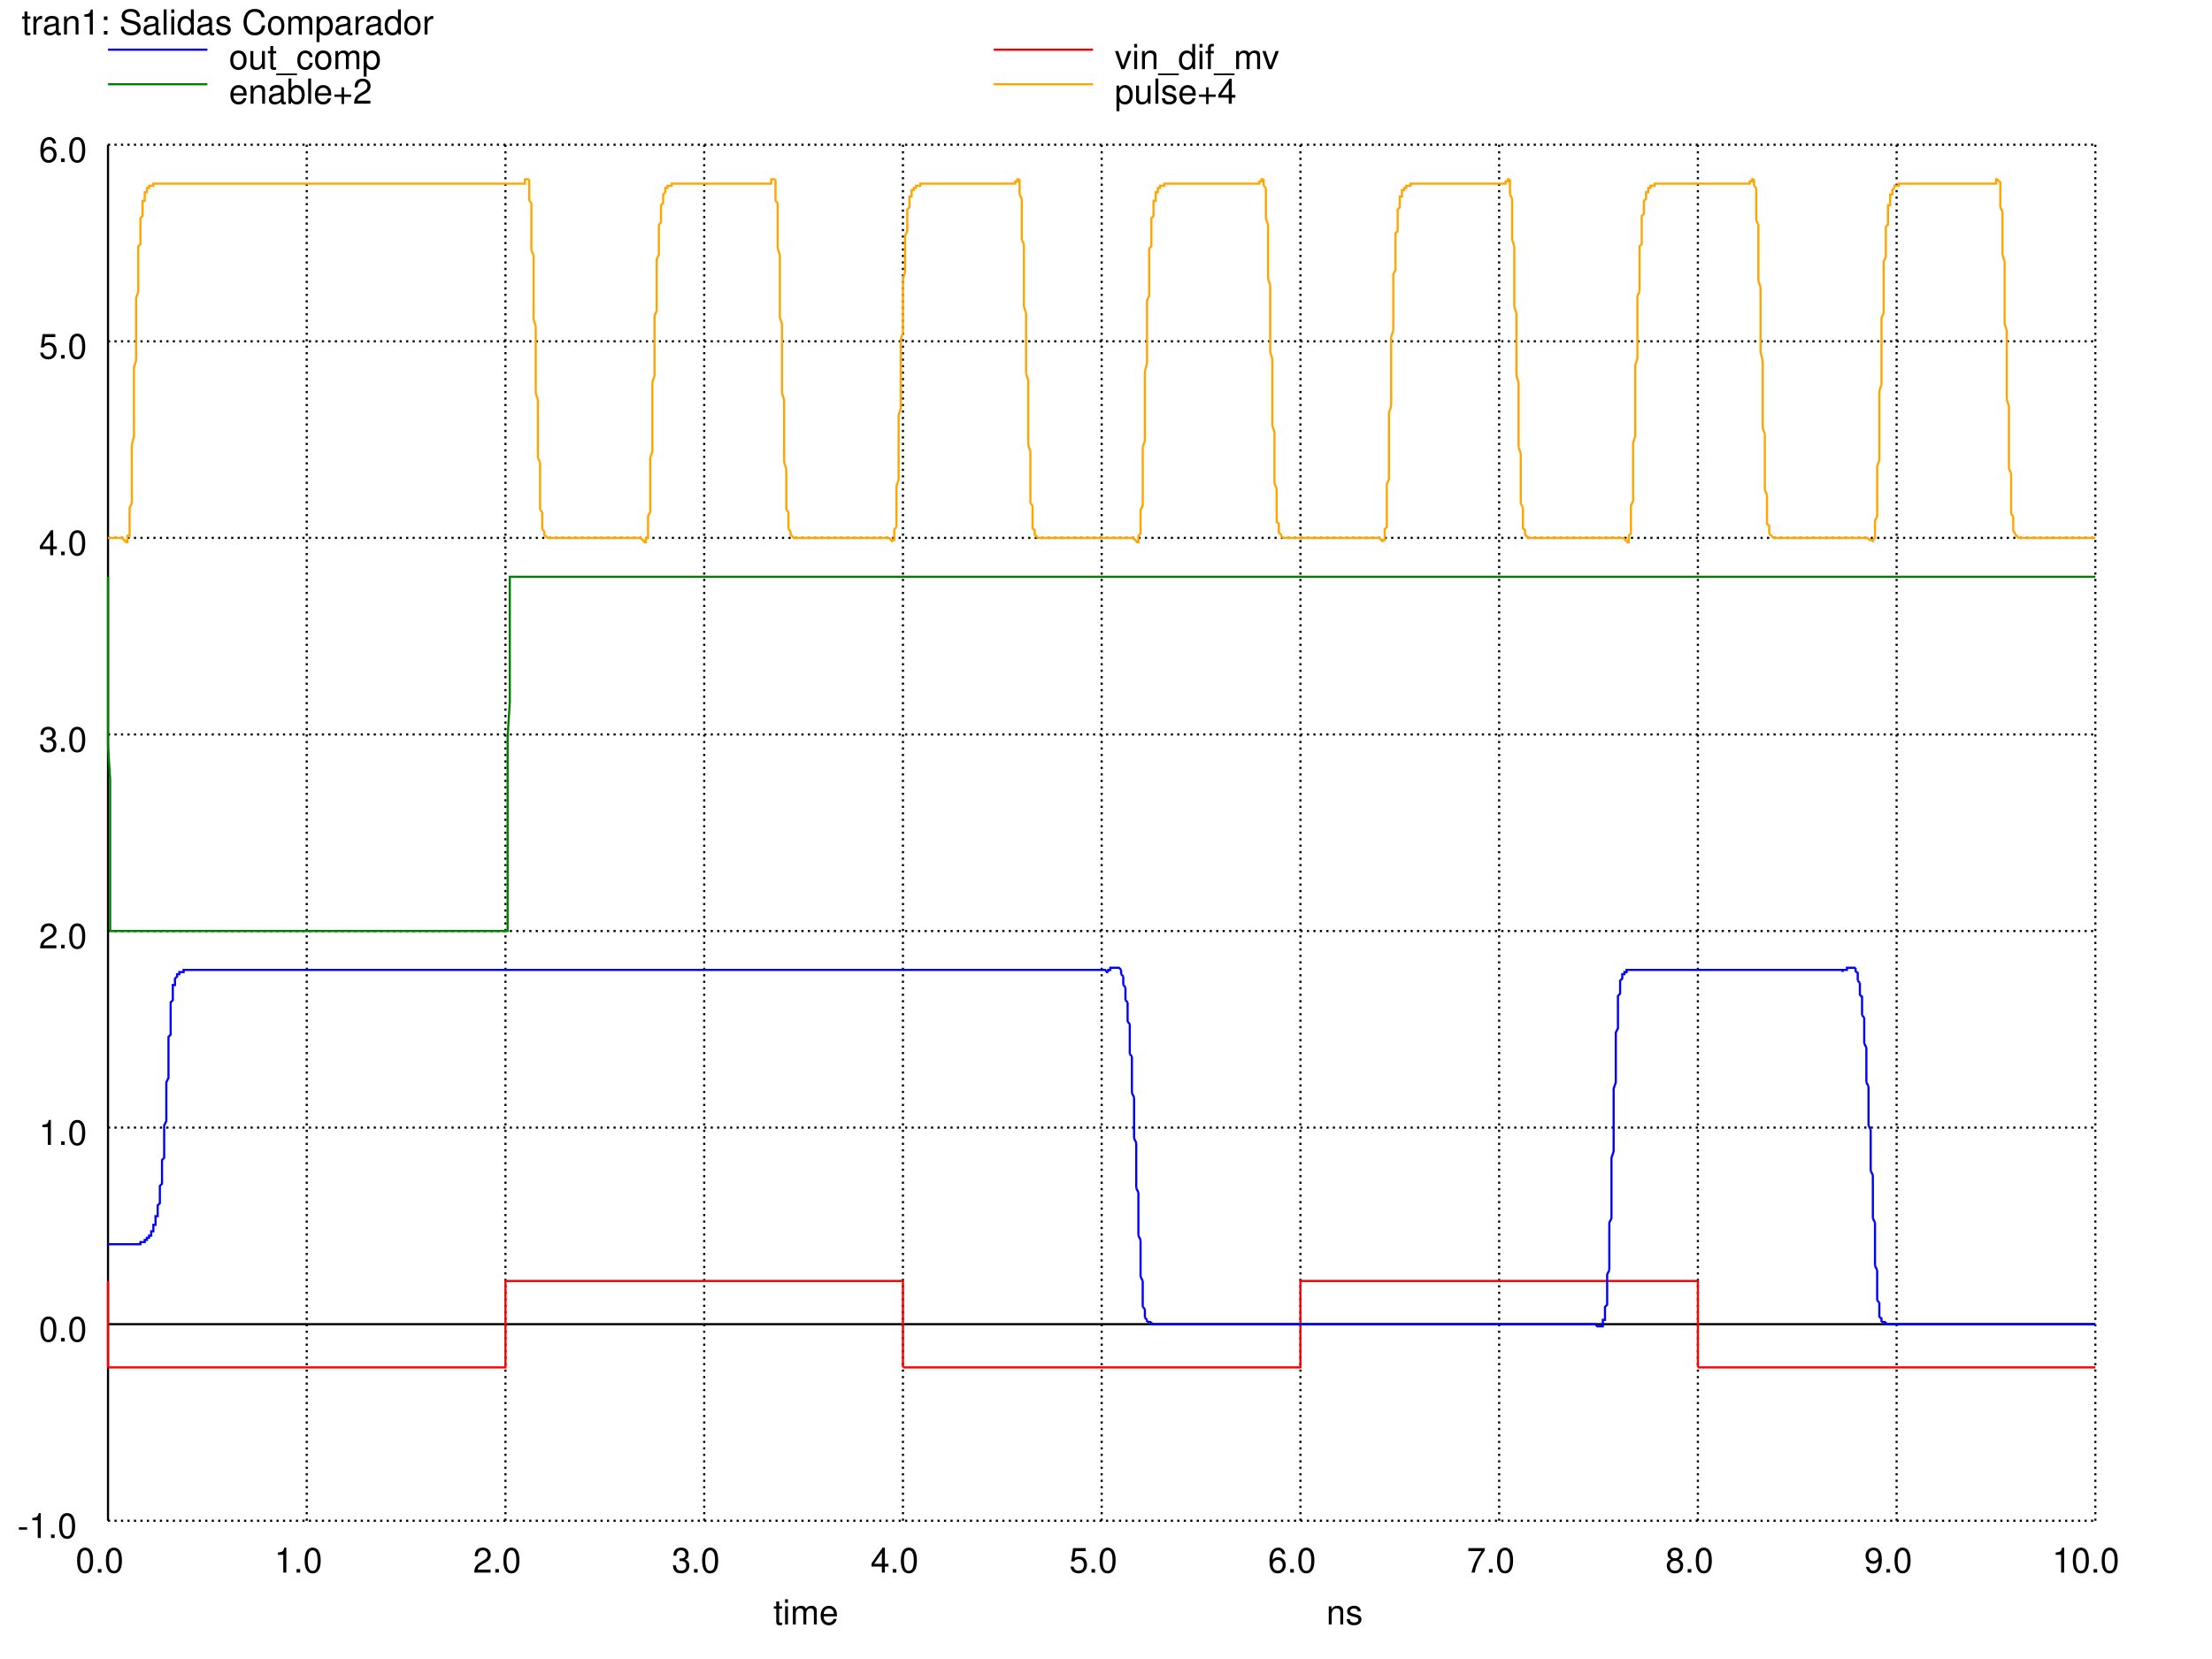
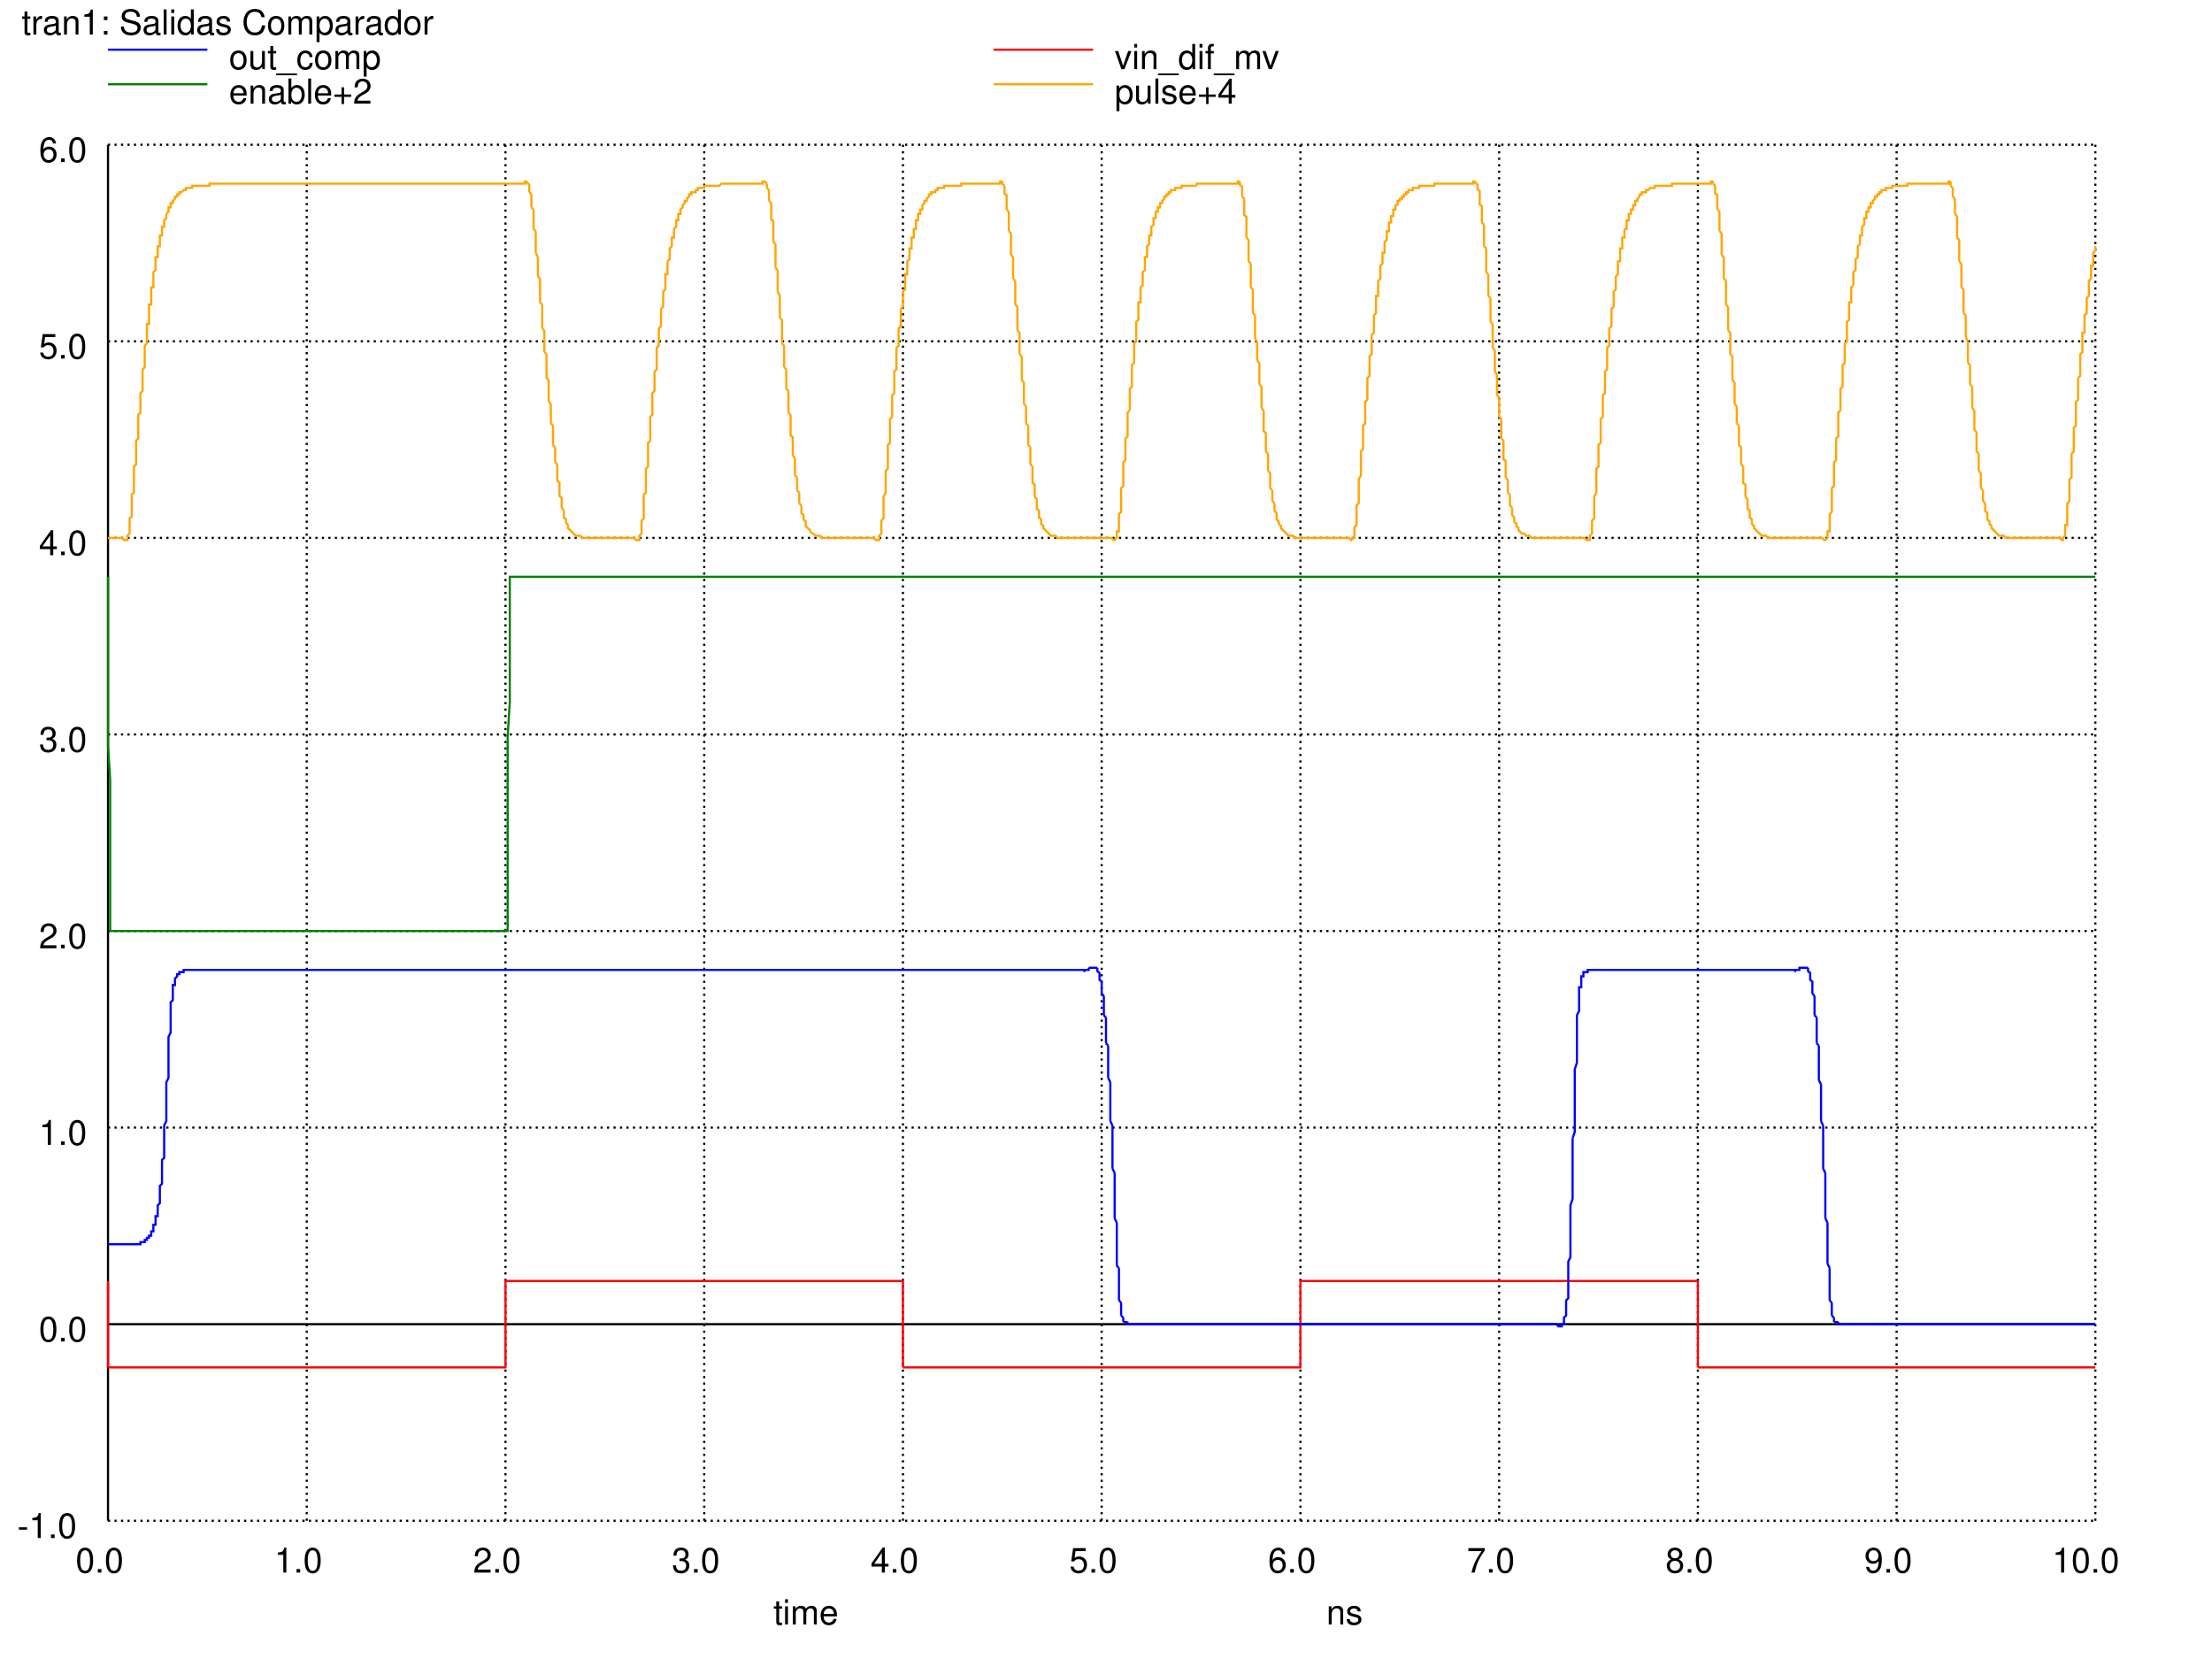
<svg xmlns="http://www.w3.org/2000/svg" version="1.1" width="100%" height="100%" viewBox="0 0 1024 768" style="fill: none; font-family: Helvetica;  font: Helvetica; ">
  <rect x="0" y="0" width="1024" height="768" fill="white" stroke="none" />
  <text stroke="none" fill="black" font-size="16" x="358" y="752">
time
</text>
  <text stroke="none" fill="black" font-size="16" x="10" y="16">
tran1: Salidas Comparador
</text>
  <path stroke="black" d="M50 704l0 -637" />
  <text stroke="none" fill="black" font-size="16" x="35" y="728">
0.0
</text>
  <path stroke="black" stroke-dasharray="1,2" d="M142 704l0 -637" />
  <text stroke="none" fill="black" font-size="16" x="127" y="728">
1.0
</text>
  <path stroke="black" stroke-dasharray="1,2" d="M234 704l0 -637" />
  <text stroke="none" fill="black" font-size="16" x="219" y="728">
2.0
</text>
  <path stroke="black" stroke-dasharray="1,2" d="M326 704l0 -637" />
  <text stroke="none" fill="black" font-size="16" x="311" y="728">
3.0
</text>
  <path stroke="black" stroke-dasharray="1,2" d="M418 704l0 -637" />
  <text stroke="none" fill="black" font-size="16" x="403" y="728">
4.0
</text>
  <path stroke="black" stroke-dasharray="1,2" d="M510 704l0 -637" />
  <text stroke="none" fill="black" font-size="16" x="495" y="728">
5.0
</text>
  <path stroke="black" stroke-dasharray="1,2" d="M602 704l0 -637" />
  <text stroke="none" fill="black" font-size="16" x="587" y="728">
6.0
</text>
  <path stroke="black" stroke-dasharray="1,2" d="M694 704l0 -637" />
  <text stroke="none" fill="black" font-size="16" x="679" y="728">
7.0
</text>
  <path stroke="black" stroke-dasharray="1,2" d="M786 704l0 -637" />
  <text stroke="none" fill="black" font-size="16" x="771" y="728">
8.0
</text>
  <path stroke="black" stroke-dasharray="1,2" d="M878 704l0 -637" />
  <text stroke="none" fill="black" font-size="16" x="863" y="728">
9.0
</text>
  <path stroke="black" stroke-dasharray="1,2" d="M970 704l0 -637" />
  <text stroke="none" fill="black" font-size="16" x="950" y="728">
10.0
</text>
  <text stroke="none" fill="black" font-size="16" x="614" y="752">
ns
</text>
  <path stroke="black" stroke-dasharray="1,2" d="M50 704l920 0" />
  <text stroke="none" fill="black" font-size="16" x="8" y="712">
-1.0
</text>
  <path stroke="black" d="M50 613l920 0" />
  <text stroke="none" fill="black" font-size="16" x="18" y="621">
0.0
</text>
  <path stroke="black" stroke-dasharray="1,2" d="M50 522l920 0" />
  <text stroke="none" fill="black" font-size="16" x="18" y="530">
1.0
</text>
  <path stroke="black" stroke-dasharray="1,2" d="M50 431l920 0" />
  <text stroke="none" fill="black" font-size="16" x="18" y="439">
2.0
</text>
  <path stroke="black" stroke-dasharray="1,2" d="M50 340l920 0" />
  <text stroke="none" fill="black" font-size="16" x="18" y="348">
3.0
</text>
  <path stroke="black" stroke-dasharray="1,2" d="M50 249l920 0" />
  <text stroke="none" fill="black" font-size="16" x="18" y="257">
4.0
</text>
  <path stroke="black" stroke-dasharray="1,2" d="M50 158l920 0" />
  <text stroke="none" fill="black" font-size="16" x="18" y="166">
5.0
</text>
  <path stroke="black" stroke-dasharray="1,2" d="M50 67l920 0" />
  <text stroke="none" fill="black" font-size="16" x="18" y="75">
6.0
</text>
  <text stroke="none" fill="black" font-size="16" x="10" y="32">
     
</text>
  <path stroke="red" d="M460 23l46 0" />
  <text stroke="none" fill="black" font-size="16" x="516" y="32">
vin_dif_mv
</text>
  <path stroke="red" d="M50 633l0 -40M50 633l184 0 0 -40 184 0M418 633l0 -40M418 633l184 0 0 -40 184 0M786 633l0 -40M786 633l184 0" />
  <path stroke="blue" d="M50 23l46 0" />
  <text stroke="none" fill="black" font-size="16" x="106" y="32">
out_comp
</text>
-   <path stroke="blue" d="M50 576l15 0 0 -1 2 0 0 -1 1 0 0 -1 1 0 0 -1 1 0 0 -2 1 0 0 -3 1 0 0 -4 1 0 0 -5 1 -1 0 -8 1 -1 0 -11 1 -1 0 -15 1 -2 0 -18 1 -2 0 -19 1 -1 0 -15 1 -1 0 -7 1 0 0 -3 1 -1 0 -1 1 0 0 -1 2 0 0 -1 427 0M512 450l0 -1M512 450l1 0" />
-   <path stroke="blue" d="M513 450l0 -1 1 0 0 -1 4 0 1 1M519 451l0 -2M519 451l1 1M520 456l0 -4M520 456l1 1M521 463l0 -6M521 463l1 1M522 473l0 -9M522 473l1 1M523 488l0 -14M523 488l1 1M524 506l0 -17M524 506l1 2M525 527l0 -19M525 527l1 2M526 550l0 -21" />
-   <path stroke="blue" d="M526 550l1 2M527 572l0 -20M527 572l1 2M528 591l0 -17M528 591l1 2M529 605l0 -12M529 605l1 1M530 610l0 -4M530 610l1 1M531 612l0 -1M531 612l2 0M533 613l0 -1M533 613l206 0M739 614l0 -1M739 614l3 0 0 -3 1 0 0 -6 1 -1 0 -14 1 -2" />
-   <path stroke="blue" d="M745 588l0 -22 1 -2 0 -28 1 -3 0 -29 1 -3 0 -23 1 -2 0 -15 1 -1 0 -6 1 -1 0 -2 1 0 0 -1 1 0 0 -1 100 0M853 450l0 -1 2 0 0 -1 4 0M859 450l0 -2M859 450l1 0M860 454l0 -4M860 454l1 1M861 461l0 -6M861 461l1 0M862 470l0 -9M862 470l1 1" />
-   <path stroke="blue" d="M863 483l0 -12M863 483l1 2M864 501l0 -16M864 501l1 2M865 521l0 -18M865 521l1 2M866 542l0 -19M866 542l1 2M867 564l0 -20M867 564l1 2M868 586l0 -20M868 586l1 2M869 602l0 -14M869 602l1 1M870 610l0 -7M870 610l1 0M871 612l0 -2" />
-   <path stroke="blue" d="M871 612l2 0M873 613l0 -1M873 613l97 0" />
+   <path stroke="blue" d="M50 576l15 0 0 -1 2 0 0 -1 1 0 0 -1 1 0 0 -1 1 0 0 -2 1 0 0 -3 1 0 0 -4 1 0 0 -5 1 -1 0 -8 1 -1 0 -11 1 -1 0 -15 1 -2 0 -18 1 -2 0 -19 1 -2 0 -14 1 -1 0 -7 1 0 0 -3 1 -1 0 -1 1 0 0 -1 2 0 0 -1 417 0M502 450l0 -1 2 0 0 -1" />
+   <path stroke="blue" d="M504 448l4 0M508 450l0 -2M508 450l1 0M509 454l0 -4M509 454l1 0M510 460l0 -6M510 460l1 1M511 470l0 -9M511 470l1 1M512 483l0 -12M512 483l1 1M513 499l0 -15M513 499l1 2M514 519l0 -18M514 519l1 2M515 541l0 -20M515 541l1 2M516 564l0 -21" />
+   <path stroke="blue" d="M516 564l1 2M517 586l0 -20M517 586l1 1M518 602l0 -15M518 602l1 1M519 609l0 -6M519 609l1 1M520 612l0 -2M520 612l2 0M522 613l0 -1M522 613l199 0M721 614l0 -1M721 614l2 0 0 -1 1 0 0 -3 1 -1 0 -7 1 -1 0 -17 1 -2 0 -24 1 -3 0 -28" />
+   <path stroke="blue" d="M728 527l1 -3 0 -29 1 -3 0 -22 1 -2 0 -11 1 0 0 -5 1 0 0 -2 2 0 0 -1 96 0M831 450l0 -1 2 0 0 -1 4 0M837 450l0 -2M837 450l1 0M838 454l0 -4M838 454l1 0M839 460l0 -6M839 460l1 1M840 470l0 -9M840 470l1 1M841 483l0 -12M841 483l1 1" />
+   <path stroke="blue" d="M842 500l0 -16M842 500l1 2M843 519l0 -17M843 519l1 2M844 541l0 -20M844 541l1 2M845 564l0 -21M845 564l1 2M846 585l0 -19M846 585l1 2M847 602l0 -15M847 602l1 1M848 609l0 -6M848 609l1 1M849 612l0 -2M849 612l2 0M851 613l0 -1" />
+   <path stroke="blue" d="M851 613l119 0" />
  <path stroke="#FFA500" d="M460 39l46 0" />
  <text stroke="none" fill="black" font-size="16" x="516" y="48">
pulse+4
</text>
-   <path stroke="#FFA500" d="M50 249l7 0M57 250l0 -1M57 250l1 0M58 251l0 -1M58 251l1 0 0 -3 1 0 0 -13 1 -2 0 -27 1 -4 0 -32 1 -3 0 -29 1 -3 0 -21 1 -1 0 -12 1 -1 0 -7 1 0 0 -4 1 0 0 -2 1 0 0 -1 2 0 0 -1 172 0 0 -2 2 0M245 93l0 -10M245 93l1 1M246 116l0 -22" />
-   <path stroke="#FFA500" d="M246 116l1 2M247 148l0 -30M247 148l1 3M248 182l0 -31M248 182l1 3M249 212l0 -27M249 212l1 2M250 236l0 -22M250 236l1 1M251 245l0 -8M251 245l1 1M252 248l0 -2M252 248l1 0M253 249l0 -1M253 249l44 0M297 250l0 -1M297 250l1 0" />
-   <path stroke="#FFA500" d="M298 251l0 -1M298 251l1 0 0 -2 1 0 0 -10 1 -2 0 -25 1 -3 0 -32 1 -3 0 -28 1 -2 0 -24 1 -2 0 -14 1 -1 0 -8 1 -1 0 -4 1 -1 0 -2 1 0 0 -1 2 0 0 -1 46 0 0 -2 2 0M359 93l0 -10M359 93l1 1M360 115l0 -21M360 115l1 3M361 147l0 -29" />
-   <path stroke="#FFA500" d="M361 147l1 3M362 182l0 -32M362 182l1 3M363 214l0 -29M363 214l1 3M364 236l0 -19M364 236l1 1M365 245l0 -8M365 245l1 1M366 248l0 -2M366 248l1 0M367 249l0 -1M367 249l45 0M412 250l0 -1M412 250l1 0M413 251l0 -1 1 0 0 -5 1 -1" />
-   <path stroke="#FFA500" d="M415 244l0 -19 1 -3 0 -30 1 -3 0 -32 1 -3 0 -25 1 -3 0 -17 1 -2 0 -10 1 -1 0 -5 1 0 0 -3 1 0 0 -1 1 0 0 -1 2 0 0 -1 44 0 0 -1 1 0 0 -1 1 0M472 90l0 -7M472 90l1 2M473 111l0 -19M473 111l1 2M474 142l0 -29M474 142l1 3M475 173l0 -28" />
-   <path stroke="#FFA500" d="M475 173l1 3M476 206l0 -30M476 206l1 3M477 233l0 -24M477 233l1 1M478 245l0 -11M478 245l1 0M479 248l0 -3M479 248l1 0M480 249l0 -1M480 249l45 0M525 250l0 -1M525 250l1 0M526 251l0 -1M526 251l1 0 0 -3 1 -1 0 -11 1 -2 0 -27" />
-   <path stroke="#FFA500" d="M529 207l1 -3 0 -32 1 -4 0 -29 1 -2 0 -22 1 -1 0 -13 1 -1 0 -7 1 0 0 -4 1 0 0 -2 1 0 0 -1 2 0 0 -1 44 0 0 -1 1 0 0 -1 1 0M585 86l0 -3M585 86l1 1M586 101l0 -14M586 101l1 3M587 129l0 -25M587 129l1 3M588 163l0 -31M588 163l1 3" />
-   <path stroke="#FFA500" d="M589 197l0 -31M589 197l1 3M590 224l0 -24M590 224l1 2M591 242l0 -16M591 242l1 0M592 247l0 -5M592 247l1 0M593 248l0 -1M593 248l1 1 45 0M639 250l0 -1M639 250l1 0M640 251l0 -1 1 0 0 -5 1 -1 0 -20 1 -2 0 -31 1 -3 0 -32 1 -3" />
-   <path stroke="#FFA500" d="M645 153l0 -26 1 -2 0 -17 1 -1 0 -10 1 -1 0 -5 1 0 0 -3 1 0 0 -1 1 0 0 -1 2 0 0 -1 44 0 0 -1 1 0 0 -1 1 0M699 90l0 -7M699 90l1 2M700 111l0 -19M700 111l1 3M701 142l0 -28M701 142l1 3M702 174l0 -29M702 174l1 3M703 207l0 -30" />
-   <path stroke="#FFA500" d="M703 207l1 3M704 233l0 -23M704 233l1 2M705 245l0 -10M705 245l1 0M706 248l0 -3M706 248l1 0M707 249l0 -1M707 249l45 0M752 250l0 -1M752 250l1 0M753 251l0 -1M753 251l1 0 0 -3 1 -1 0 -13 1 -2 0 -27 1 -3 0 -33 1 -3 0 -29 1 -2" />
-   <path stroke="#FFA500" d="M759 135l0 -21 1 -1 0 -13 1 -1 0 -6 1 -1 0 -3 1 0 0 -2 1 0 0 -1 2 0 0 -1 44 0 0 -1 1 0 0 -1 1 0M812 86l0 -3M812 86l1 1M813 102l0 -15M813 102l1 2M814 130l0 -26M814 130l1 3M815 163l0 -30M815 163l1 4M816 198l0 -31M816 198l1 3" />
-   <path stroke="#FFA500" d="M817 227l0 -26M817 227l1 2M818 243l0 -14M818 243l1 0M819 247l0 -4M819 247l2 2 44 0M865 250l0 -1M865 250l2 0M867 251l0 -1 1 -1 0 -8 1 -2 0 -23 1 -3 0 -32 1 -3 0 -31 1 -2 0 -24 1 -2 0 -14 1 -1 0 -9 1 0 0 -5 1 0 0 -2 1 -1" />
-   <path stroke="#FFA500" d="M877 87l0 -1 2 0 0 -1 45 0 0 -2 1 0M925 84l0 -1M925 84l1 0M926 96l0 -12M926 96l1 2M927 118l0 -20M927 118l1 3M928 150l0 -29M928 150l1 3M929 185l0 -32M929 185l1 3M930 217l0 -29M930 217l1 2M931 238l0 -19M931 238l1 1M932 246l0 -7" />
-   <path stroke="#FFA500" d="M932 246l1 1M933 248l0 -1M933 248l1 0M934 249l0 -1M934 249l36 0" />
+   <path stroke="#FFA500" d="M50 249l7 0M57 250l0 -1M57 250l2 0 0 -2 1 -1 0 -7 1 -1 0 -10 1 -1 0 -12 1 -1 0 -11 1 -1 0 -11 1 -1 0 -9 1 -1 0 -10 1 -1 0 -10 1 -1 0 -9 1 0 0 -9 1 0 0 -8 1 0 0 -7 1 -1 0 -6 1 0 0 -5 1 0 0 -5 1 0 0 -4 1 0 0 -3 1 -1 0 -2" />
+   <path stroke="#FFA500" d="M77 99l1 -1 0 -2 1 0 0 -2 1 0 0 -1 1 -1 0 -1 1 0 0 -1 1 0 0 -1 1 0 1 -1 1 0 0 -1 3 0 0 -1 8 0 0 -1 146 0 0 -1 1 0M244 85l0 -1M244 85l1 0M245 89l0 -4M245 89l1 1M246 96l0 -6M246 96l1 1M247 106l0 -9M247 106l1 1M248 117l0 -10" />
+   <path stroke="#FFA500" d="M248 117l1 2M249 128l0 -9M249 128l1 1M250 140l0 -11M250 140l1 1M251 152l0 -11M251 152l1 1M252 163l0 -10M252 163l1 1M253 175l0 -11M253 175l1 1M254 186l0 -10M254 186l1 1M255 196l0 -9M255 196l1 1M256 206l0 -9M256 206l1 1" />
+   <path stroke="#FFA500" d="M257 214l0 -7M257 214l1 1M258 223l0 -8M258 223l1 0M259 230l0 -7M259 230l1 0M260 235l0 -5M260 235l1 1M261 240l0 -4M261 240l1 0M262 242l0 -2M262 242l1 1M263 245l0 -2M263 245l1 0M264 246l0 -1M264 246l1 0M265 247l0 -1M265 247l1 0" />
+   <path stroke="#FFA500" d="M266 248l0 -1M266 248l3 0M269 249l0 -1M269 249l25 0M294 250l0 -1M294 250l2 0 0 -2 1 -1 0 -6 1 -1 0 -11 1 -1 0 -11 1 -1 0 -11 1 -1 0 -11 1 -1 0 -10 1 -1 0 -9 1 -1 0 -10 1 -1 0 -8 1 -1 0 -8 1 -1 0 -7 1 -1 0 -7 1 0 0 -6" />
+   <path stroke="#FFA500" d="M309 121l1 -1 0 -5 1 -1 0 -4 1 0 0 -4 1 -1 0 -3 1 0 0 -3 1 0 0 -2 1 -1 0 -1 1 -1 0 -1 1 0 0 -1 1 -1 0 -1 1 0 0 -1 2 0 0 -1 1 0 0 -1 3 0 0 -1 7 0 1 -1 19 0 0 -1 1 0 1 1M355 87l0 -2M355 87l1 1M356 93l0 -5M356 93l1 1M357 102l0 -8" />
+   <path stroke="#FFA500" d="M357 102l1 0M358 112l0 -10M358 112l1 1M359 124l0 -11M359 124l1 1M360 135l0 -10M360 135l1 2M361 147l0 -10M361 147l1 1M362 159l0 -11M362 159l1 1M363 170l0 -10M363 170l1 1M364 180l0 -9M364 180l1 1M365 191l0 -10M365 191l1 1" />
+   <path stroke="#FFA500" d="M366 202l0 -10M366 202l1 0M367 211l0 -9M367 211l1 1M368 220l0 -8M368 220l1 1M369 227l0 -6M369 227l1 1M370 233l0 -5M370 233l1 1M371 238l0 -4M371 238l1 0M372 241l0 -3M372 241l1 0M373 244l0 -3M373 244l1 0M374 245l0 -1M374 245l1 0" />
+   <path stroke="#FFA500" d="M375 246l0 -1M375 246l1 1 1 0M377 248l0 -1M377 248l3 0M380 249l0 -1M380 249l25 0M405 250l0 -1M405 250l2 0 0 -2 1 -1 0 -6 1 -1 0 -10 1 -2 0 -10 1 -1 0 -11 1 -1 0 -11 1 -1 0 -10 1 -1 0 -10 1 -1 0 -10 1 -1 0 -8 1 -1 0 -8" />
+   <path stroke="#FFA500" d="M417 143l1 -1 0 -7 1 -1 0 -7 1 0 0 -6 1 -1 0 -5 1 0 0 -5 1 0 0 -4 1 0 0 -4 1 0 0 -3 1 0 0 -2 1 0 0 -2 1 -1 0 -1 1 0 0 -1 1 -1 0 -1 1 0 0 -1 2 0 0 -1 1 0 0 -1 3 0 0 -1 8 0 0 -1 18 0 0 -1 1 0M464 85l0 -1M464 85l1 1M465 90l0 -4" />
+   <path stroke="#FFA500" d="M465 90l1 0M466 97l0 -7M466 97l1 1M467 107l0 -9M467 107l1 1M468 118l0 -10M468 118l1 1M469 129l0 -10M469 129l1 1M470 141l0 -11M470 141l1 1M471 153l0 -11M471 153l1 1M472 164l0 -10M472 164l1 1M473 176l0 -11M473 176l1 1" />
+   <path stroke="#FFA500" d="M474 187l0 -10M474 187l1 1M475 196l0 -8M475 196l1 1M476 206l0 -9M476 206l1 1M477 215l0 -8M477 215l1 1M478 224l0 -8M478 224l1 0M479 230l0 -6M479 230l1 1M480 236l0 -5M480 236l1 0M481 240l0 -4M481 240l1 0M482 243l0 -3M482 243l1 0" />
+   <path stroke="#FFA500" d="M483 245l0 -2M483 245l1 0M484 246l0 -1M484 246l1 0M485 247l0 -1M485 247l1 0M486 248l0 -1M486 248l3 0M489 249l0 -1M489 249l26 0M515 250l0 -1M515 250l1 0 1 -1 0 -3 1 0 0 -8 1 -1 0 -11 1 -1 0 -11 1 -1 0 -10 1 -1 0 -11 1 -1" />
+   <path stroke="#FFA500" d="M523 190l0 -10 1 -1 0 -10 1 -1 0 -9 1 -1 0 -9 1 -1 0 -8 1 0 0 -7 1 -1 0 -6 1 -1 0 -6 1 0 0 -5 1 -1 0 -4 1 0 0 -4 1 -1 0 -3 1 0 0 -3 1 0 0 -2 1 0 0 -2 1 0 0 -1 1 -1 0 -1 1 0 0 -1 1 0 0 -1 1 0 0 -1 2 0 0 -1 3 0 0 -1 7 0" />
+   <path stroke="#FFA500" d="M554 86l0 -1 19 0 0 -1 1 0M574 86l0 -2M574 86l1 0M575 91l0 -5M575 91l1 1M576 100l0 -8M576 100l1 0M577 110l0 -10M577 110l1 1M578 121l0 -10M578 121l1 1M579 133l0 -11M579 133l1 1M580 145l0 -11M580 145l1 1M581 157l0 -11" />
+   <path stroke="#FFA500" d="M581 157l1 1M582 167l0 -9M582 167l1 1M583 178l0 -10M583 178l1 1M584 189l0 -10M584 189l1 1M585 200l0 -10M585 200l1 0M586 209l0 -9M586 209l1 1M587 218l0 -8M587 218l1 1M588 226l0 -7M588 226l1 1M589 232l0 -5M589 232l1 1" />
+   <path stroke="#FFA500" d="M590 237l0 -4M590 237l1 0M591 241l0 -4M591 241l1 0M592 243l0 -2M592 243l1 0M593 245l0 -2M593 245l1 0M594 246l0 -1M594 246l1 0M595 247l0 -1M595 247l1 0M596 248l0 -1M596 248l3 0M599 249l0 -1M599 249l26 0M625 250l0 -1M625 250l1 0" />
+   <path stroke="#FFA500" d="M626 250l0 -1 1 0 0 -5 1 -1 0 -9 1 -1 0 -11 1 -2 0 -11 1 -1 0 -11 1 -1 0 -10 1 -1 0 -10 1 -1 0 -9 1 -1 0 -9 1 -1 0 -8 1 -1 0 -8 1 0 0 -7 1 -1 0 -6 1 -1 0 -5 1 0 0 -5 1 -1 0 -4 1 0 0 -4 1 0 0 -3 1 0 0 -3 1 0 0 -2 1 0" />
+   <path stroke="#FFA500" d="M647 95l0 -2 1 0 0 -1 1 0 0 -1 1 0 0 -1 1 0 0 -1 1 0 0 -1 2 0 0 -1 3 0 0 -1 7 0 0 -1 18 0 0 -1 1 0M683 85l0 -1M683 85l1 0M684 88l0 -3M684 88l1 0M685 95l0 -7M685 95l1 0M686 103l0 -8M686 103l1 1M687 114l0 -10M687 114l1 1" />
+   <path stroke="#FFA500" d="M688 126l0 -11M688 126l1 1M689 137l0 -10M689 137l1 1M690 149l0 -11M690 149l1 1M691 161l0 -11M691 161l1 1M692 172l0 -10M692 172l1 1M693 183l0 -10M693 183l1 1M694 193l0 -9M694 193l1 1M695 203l0 -9M695 203l1 1M696 213l0 -9" />
+   <path stroke="#FFA500" d="M696 213l1 0M697 221l0 -8M697 221l1 1M698 228l0 -6M698 228l1 1M699 234l0 -5M699 234l1 1M700 239l0 -4M700 239l1 0M701 242l0 -3M701 242l1 0M702 244l0 -2M702 244l1 0M703 246l0 -2M703 246l1 0M704 247l0 -1M704 247l2 0M706 248l0 -1" />
+   <path stroke="#FFA500" d="M706 248l2 0 1 1 25 0M734 250l0 -1M734 250l2 0 0 -2 1 -1 0 -6 1 -1 0 -10 1 -2 0 -11 1 -1 0 -10 1 -1 0 -11 1 -1 0 -10 1 -1 0 -10 1 -1 0 -10 1 -1 0 -8 1 -1 0 -8 1 -1 0 -7 1 -1 0 -6 1 -1 0 -6 1 0 0 -6 1 0 0 -5 1 0 0 -4" />
+   <path stroke="#FFA500" d="M752 106l1 0 0 -4 1 0 0 -3 1 0 0 -2 1 0 0 -2 1 0 0 -2 1 0 0 -1 1 -1 0 -1 1 0 0 -1 2 0 0 -1 1 0 1 -1 2 0 0 -1 8 0 0 -1 18 0 0 -1 1 0M793 85l0 -1M793 85l1 1M794 90l0 -4M794 90l1 0M795 97l0 -7M795 97l1 1M796 107l0 -9M796 107l1 1" />
+   <path stroke="#FFA500" d="M797 118l0 -10M797 118l1 1M798 129l0 -10M798 129l1 1M799 141l0 -11M799 141l1 1M800 153l0 -11M800 153l1 1M801 164l0 -10M801 164l1 1M802 176l0 -11M802 176l1 1M803 187l0 -10M803 187l1 1M804 196l0 -8M804 196l1 1M805 206l0 -9" />
+   <path stroke="#FFA500" d="M805 206l1 1M806 215l0 -8M806 215l1 1M807 224l0 -8M807 224l1 0M808 230l0 -6M808 230l1 1M809 236l0 -5M809 236l1 0M810 240l0 -4M810 240l1 0M811 243l0 -3M811 243l1 0M812 245l0 -2M812 245l1 0M813 246l0 -1M813 246l1 0M814 247l0 -1" />
+   <path stroke="#FFA500" d="M814 247l1 0M815 248l0 -1M815 248l3 0M818 249l0 -1M818 249l26 0M844 250l0 -1M844 250l1 0 1 -1 0 -3 1 0 0 -8 1 -1 0 -11 1 -1 0 -11 1 -1 0 -10 1 -1 0 -11 1 -1 0 -10 1 -1 0 -10 1 -1 0 -9 1 -1 0 -9 1 -1 0 -8 1 0 0 -7 1 -1" />
+   <path stroke="#FFA500" d="M858 132l0 -6 1 -1 0 -5 1 -1 0 -5 1 -1 0 -4 1 0 0 -4 1 -1 0 -3 1 0 0 -3 1 0 0 -2 1 0 0 -2 1 0 0 -1 1 -1 0 -1 1 0 0 -1 1 0 0 -1 1 0 0 -1 2 0 0 -1 3 0 0 -1 7 0 0 -1 19 0 0 -1 1 0M903 86l0 -2M903 86l1 1M904 91l0 -4M904 91l1 1" />
+   <path stroke="#FFA500" d="M905 99l0 -7M905 99l1 1M906 110l0 -10M906 110l1 1M907 121l0 -10M907 121l1 1M908 133l0 -11M908 133l1 1M909 145l0 -11M909 145l1 1M910 156l0 -10M910 156l1 2M911 168l0 -10M911 168l1 1M912 178l0 -9M912 178l1 1M913 189l0 -10" />
+   <path stroke="#FFA500" d="M913 189l1 1M914 199l0 -9M914 199l1 1M915 209l0 -9M915 209l1 1M916 218l0 -8M916 218l1 1M917 226l0 -7M917 226l1 1M918 232l0 -5M918 232l1 1M919 237l0 -4M919 237l1 0M920 241l0 -4M920 241l1 0M921 243l0 -2M921 243l1 0M922 245l0 -2" />
+   <path stroke="#FFA500" d="M922 245l1 0M923 246l0 -1M923 246l1 0M924 247l0 -1M924 247l1 0M925 248l0 -1M925 248l3 0M928 249l0 -1M928 249l26 0M954 250l0 -1M954 250l1 0 0 -1 1 -1 0 -5 1 0 0 -10 1 -1 0 -10 1 -1 0 -11 1 -1 0 -11 1 -1 0 -11 1 -1 0 -10" />
+   <path stroke="#FFA500" d="M962 175l1 -1 0 -10 1 -1 0 -9 1 0 0 -8 1 -1 0 -7 1 -1 0 -7 1 -1 0 -6 1 0 0 -6 1 -1 0 -2" />
  <path stroke="green" d="M50 39l46 0" />
  <text stroke="none" fill="black" font-size="16" x="106" y="48">
enable+2
</text>
  <path stroke="green" d="M50 345l0 -78M50 345l1 16M51 431l0 -70M51 431l184 0 0 -90 1 -16 0 -58 734 0" />
</svg>
